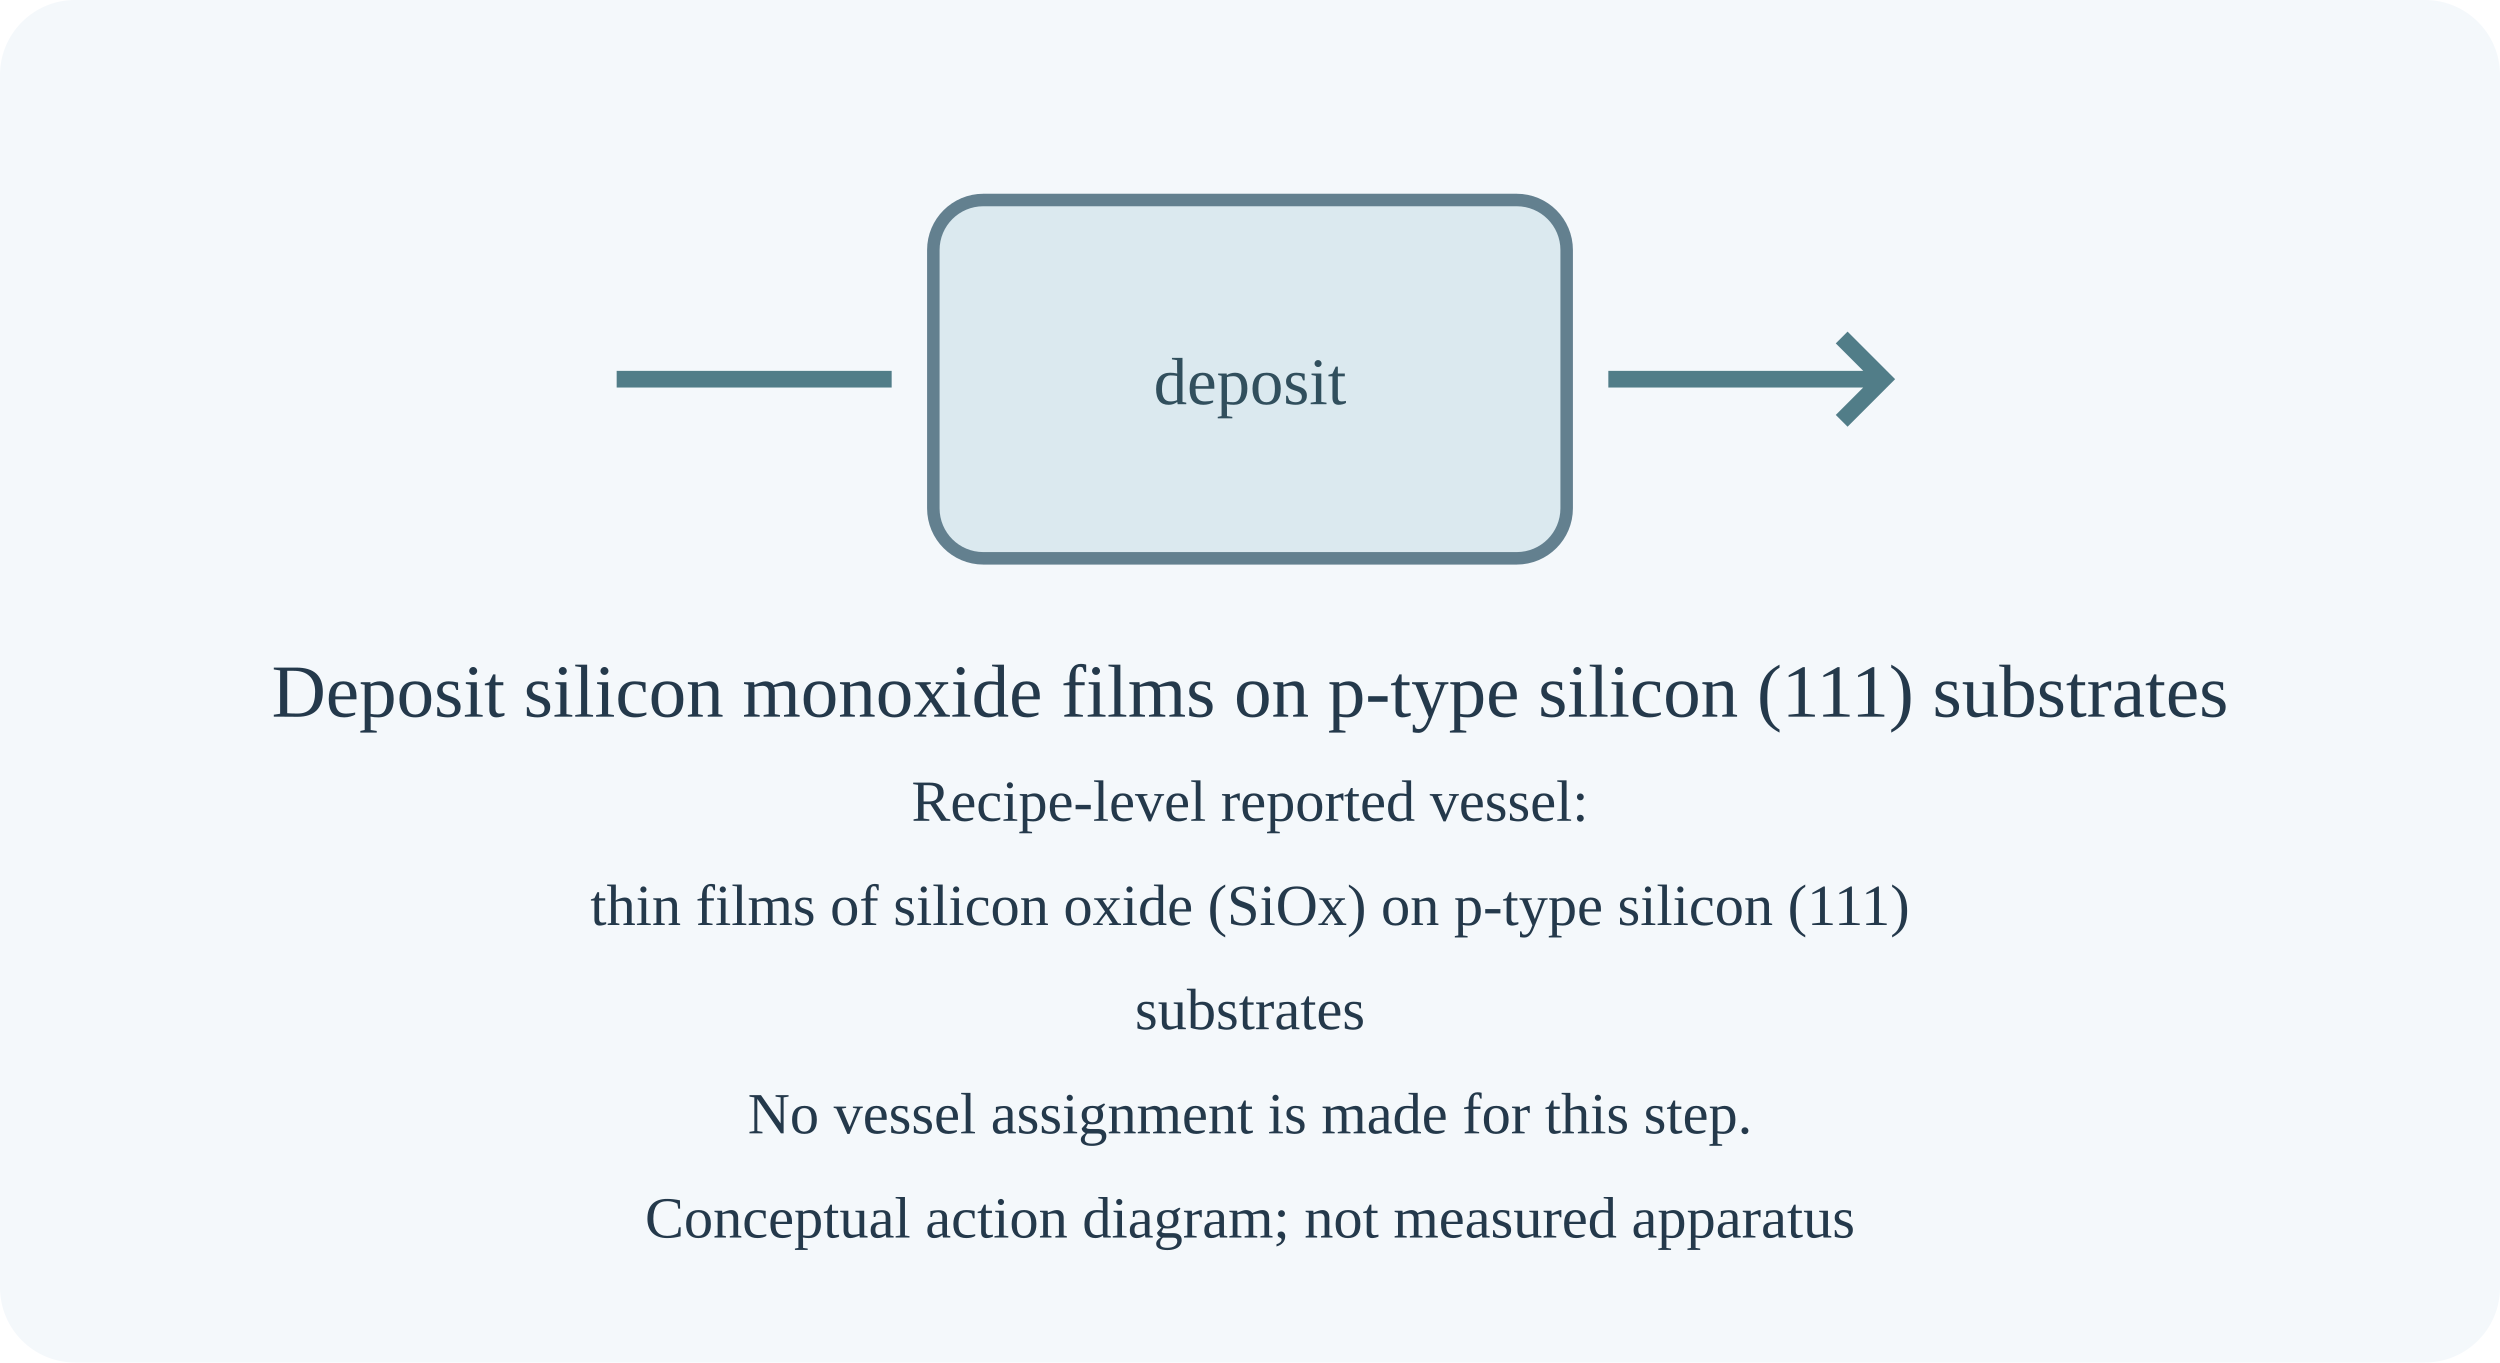
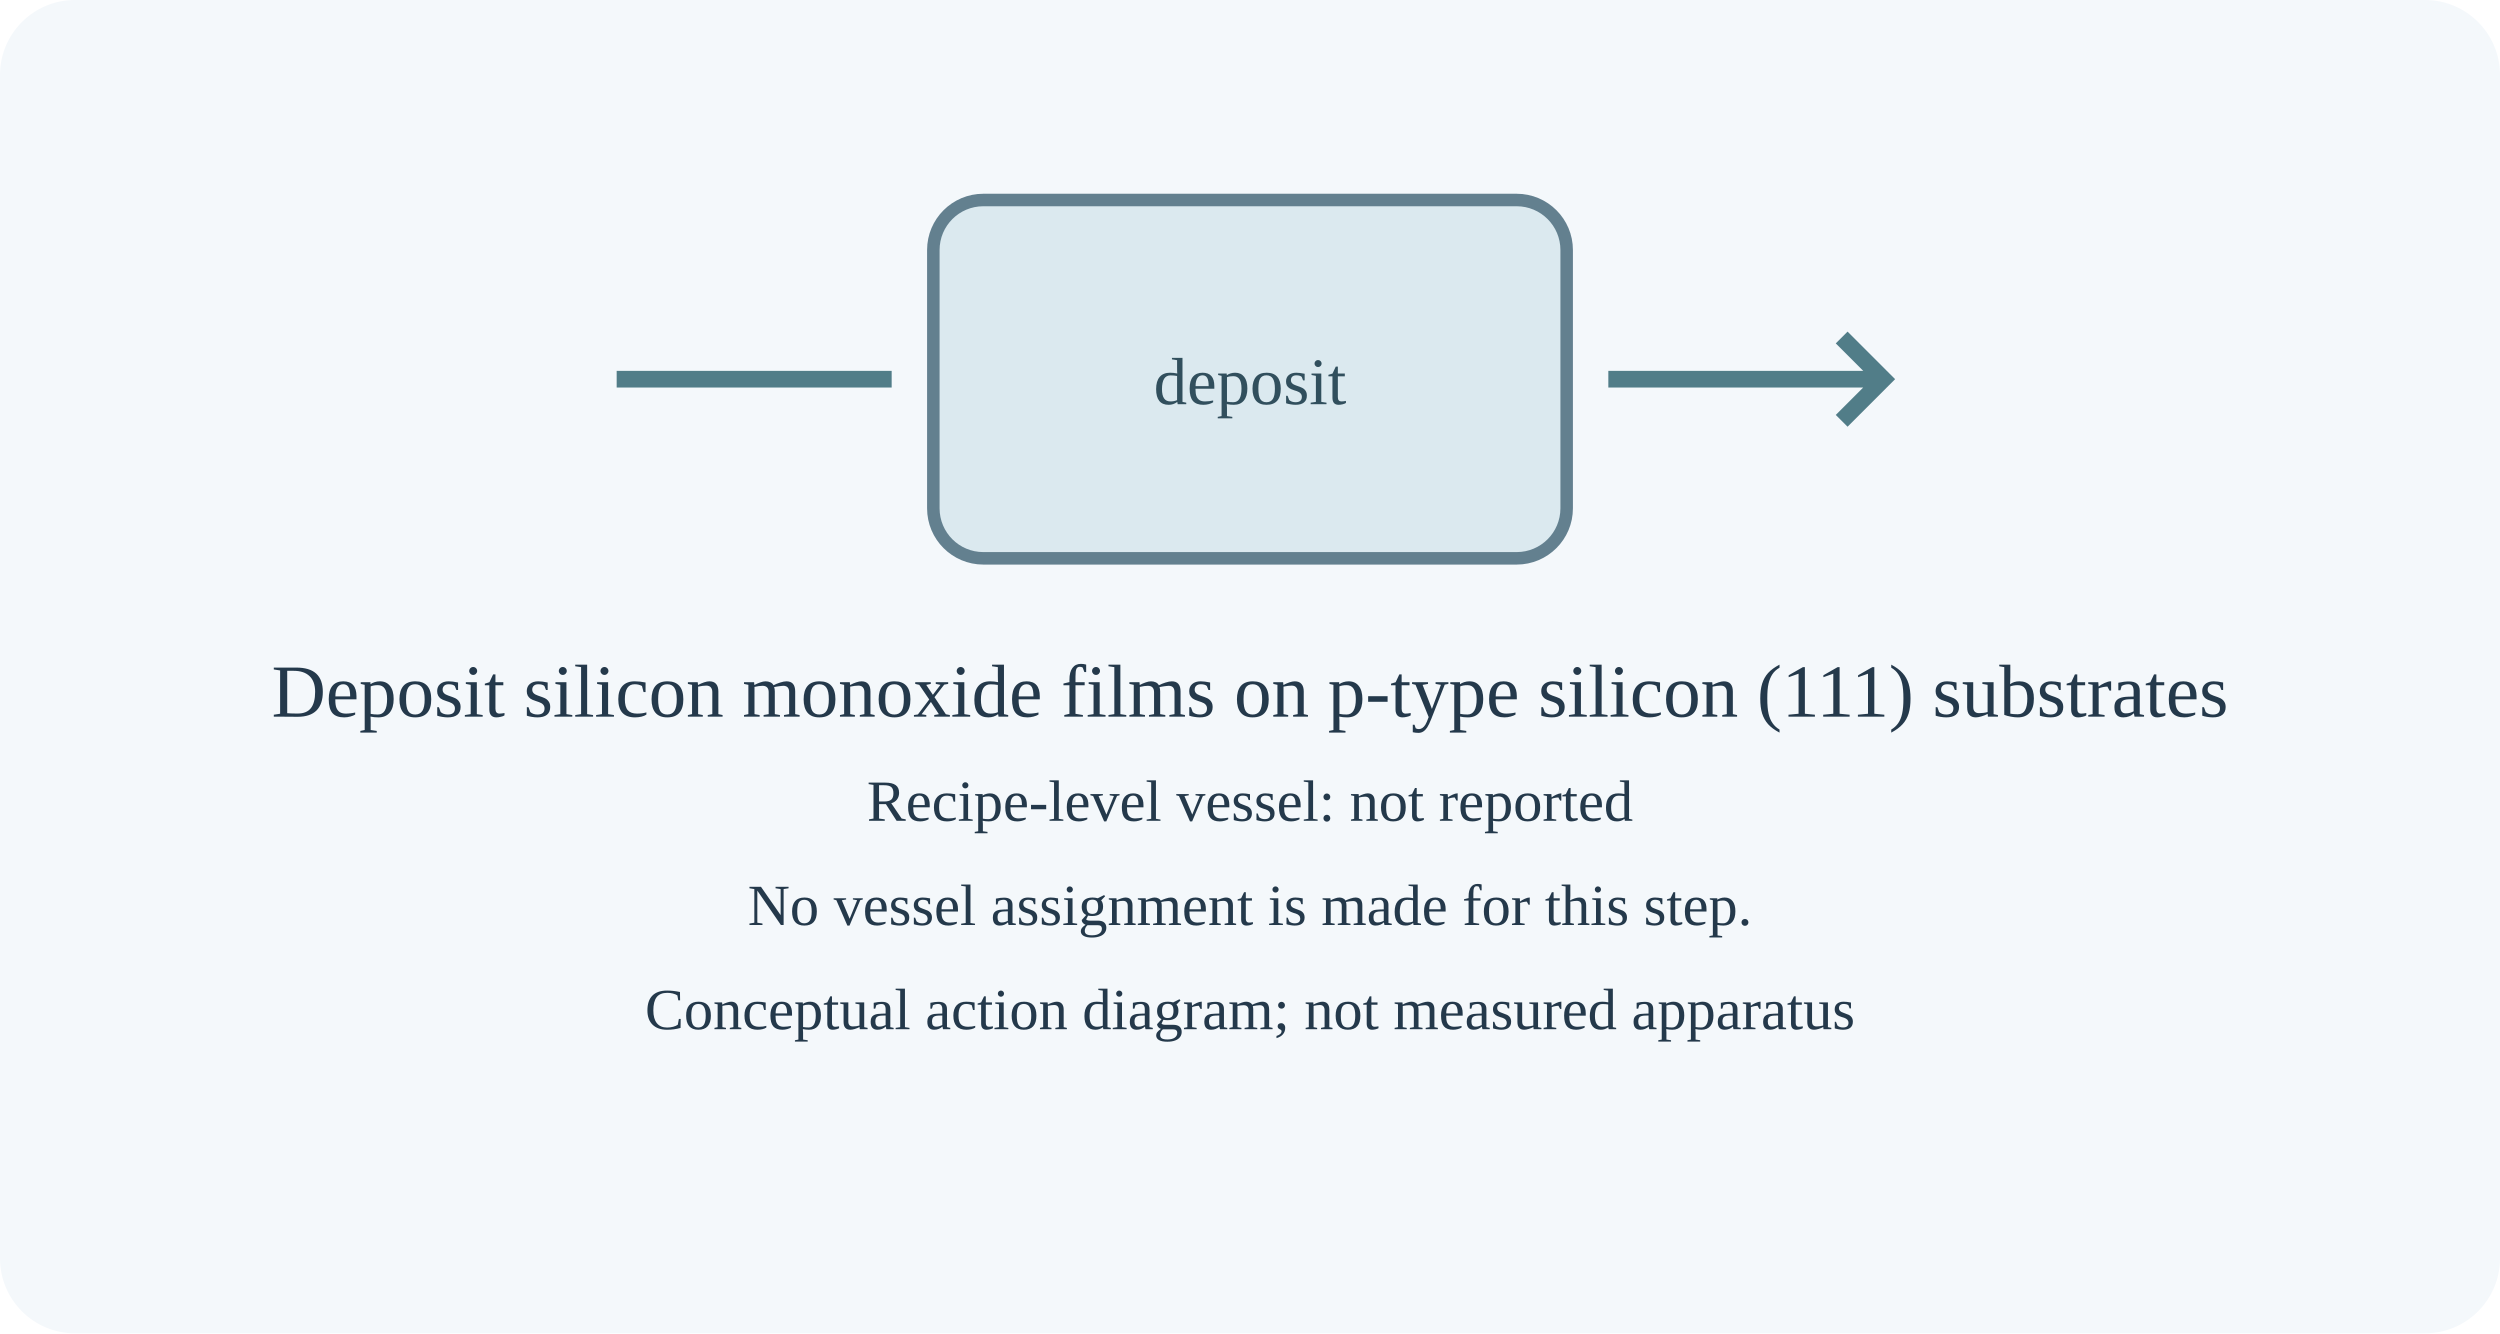
- <svg xmlns="http://www.w3.org/2000/svg" viewBox="0 0 600 327" role="img" aria-labelledby="title desc">
-   <rect width="600" height="327" rx="18" fill="#f4f8fb" />
+ <svg xmlns="http://www.w3.org/2000/svg" viewBox="0 0 600 320" role="img" aria-labelledby="title desc">
+   <rect width="600" height="320" rx="18" fill="#f4f8fb" />
  <rect x="224" y="48" width="152" height="86" rx="12" fill="#dbe9ef" stroke="#63808f" stroke-width="3" />
  <path d="M148 91H214M386 91H452M442 81L452 91 442 101" fill="none" stroke="#517d88" stroke-width="4" />
  <text x="300" y="97" text-anchor="middle" font-size="16" fill="#314f5d">deposit</text>
  <text x="300" y="172" text-anchor="middle" font-size="18" fill="#24394b">Deposit silicon monoxide films on p-type silicon (111) substrates</text>
-   <text x="300" y="197" text-anchor="middle" font-size="14" fill="#24394b">Recipe-level reported vessel:</text>
-   <text x="300" y="222" text-anchor="middle" font-size="14" fill="#24394b">thin films of silicon oxide (SiOx) on p-type silicon (111)</text>
-   <text x="300" y="247" text-anchor="middle" font-size="14" fill="#24394b">substrates</text>
-   <text x="300" y="272" text-anchor="middle" font-size="14" fill="#24394b">No vessel assignment is made for this step.</text>
-   <text x="300" y="297" text-anchor="middle" font-size="14" fill="#24394b">Conceptual action diagram; not measured apparatus</text>
+   <text x="300" y="197" text-anchor="middle" font-size="14" fill="#24394b">Recipe-level vessel: not reported</text>
+   <text x="300" y="222" text-anchor="middle" font-size="14" fill="#24394b">No vessel assignment is made for this step.</text>
+   <text x="300" y="247" text-anchor="middle" font-size="14" fill="#24394b">Conceptual action diagram; not measured apparatus</text>
</svg>
